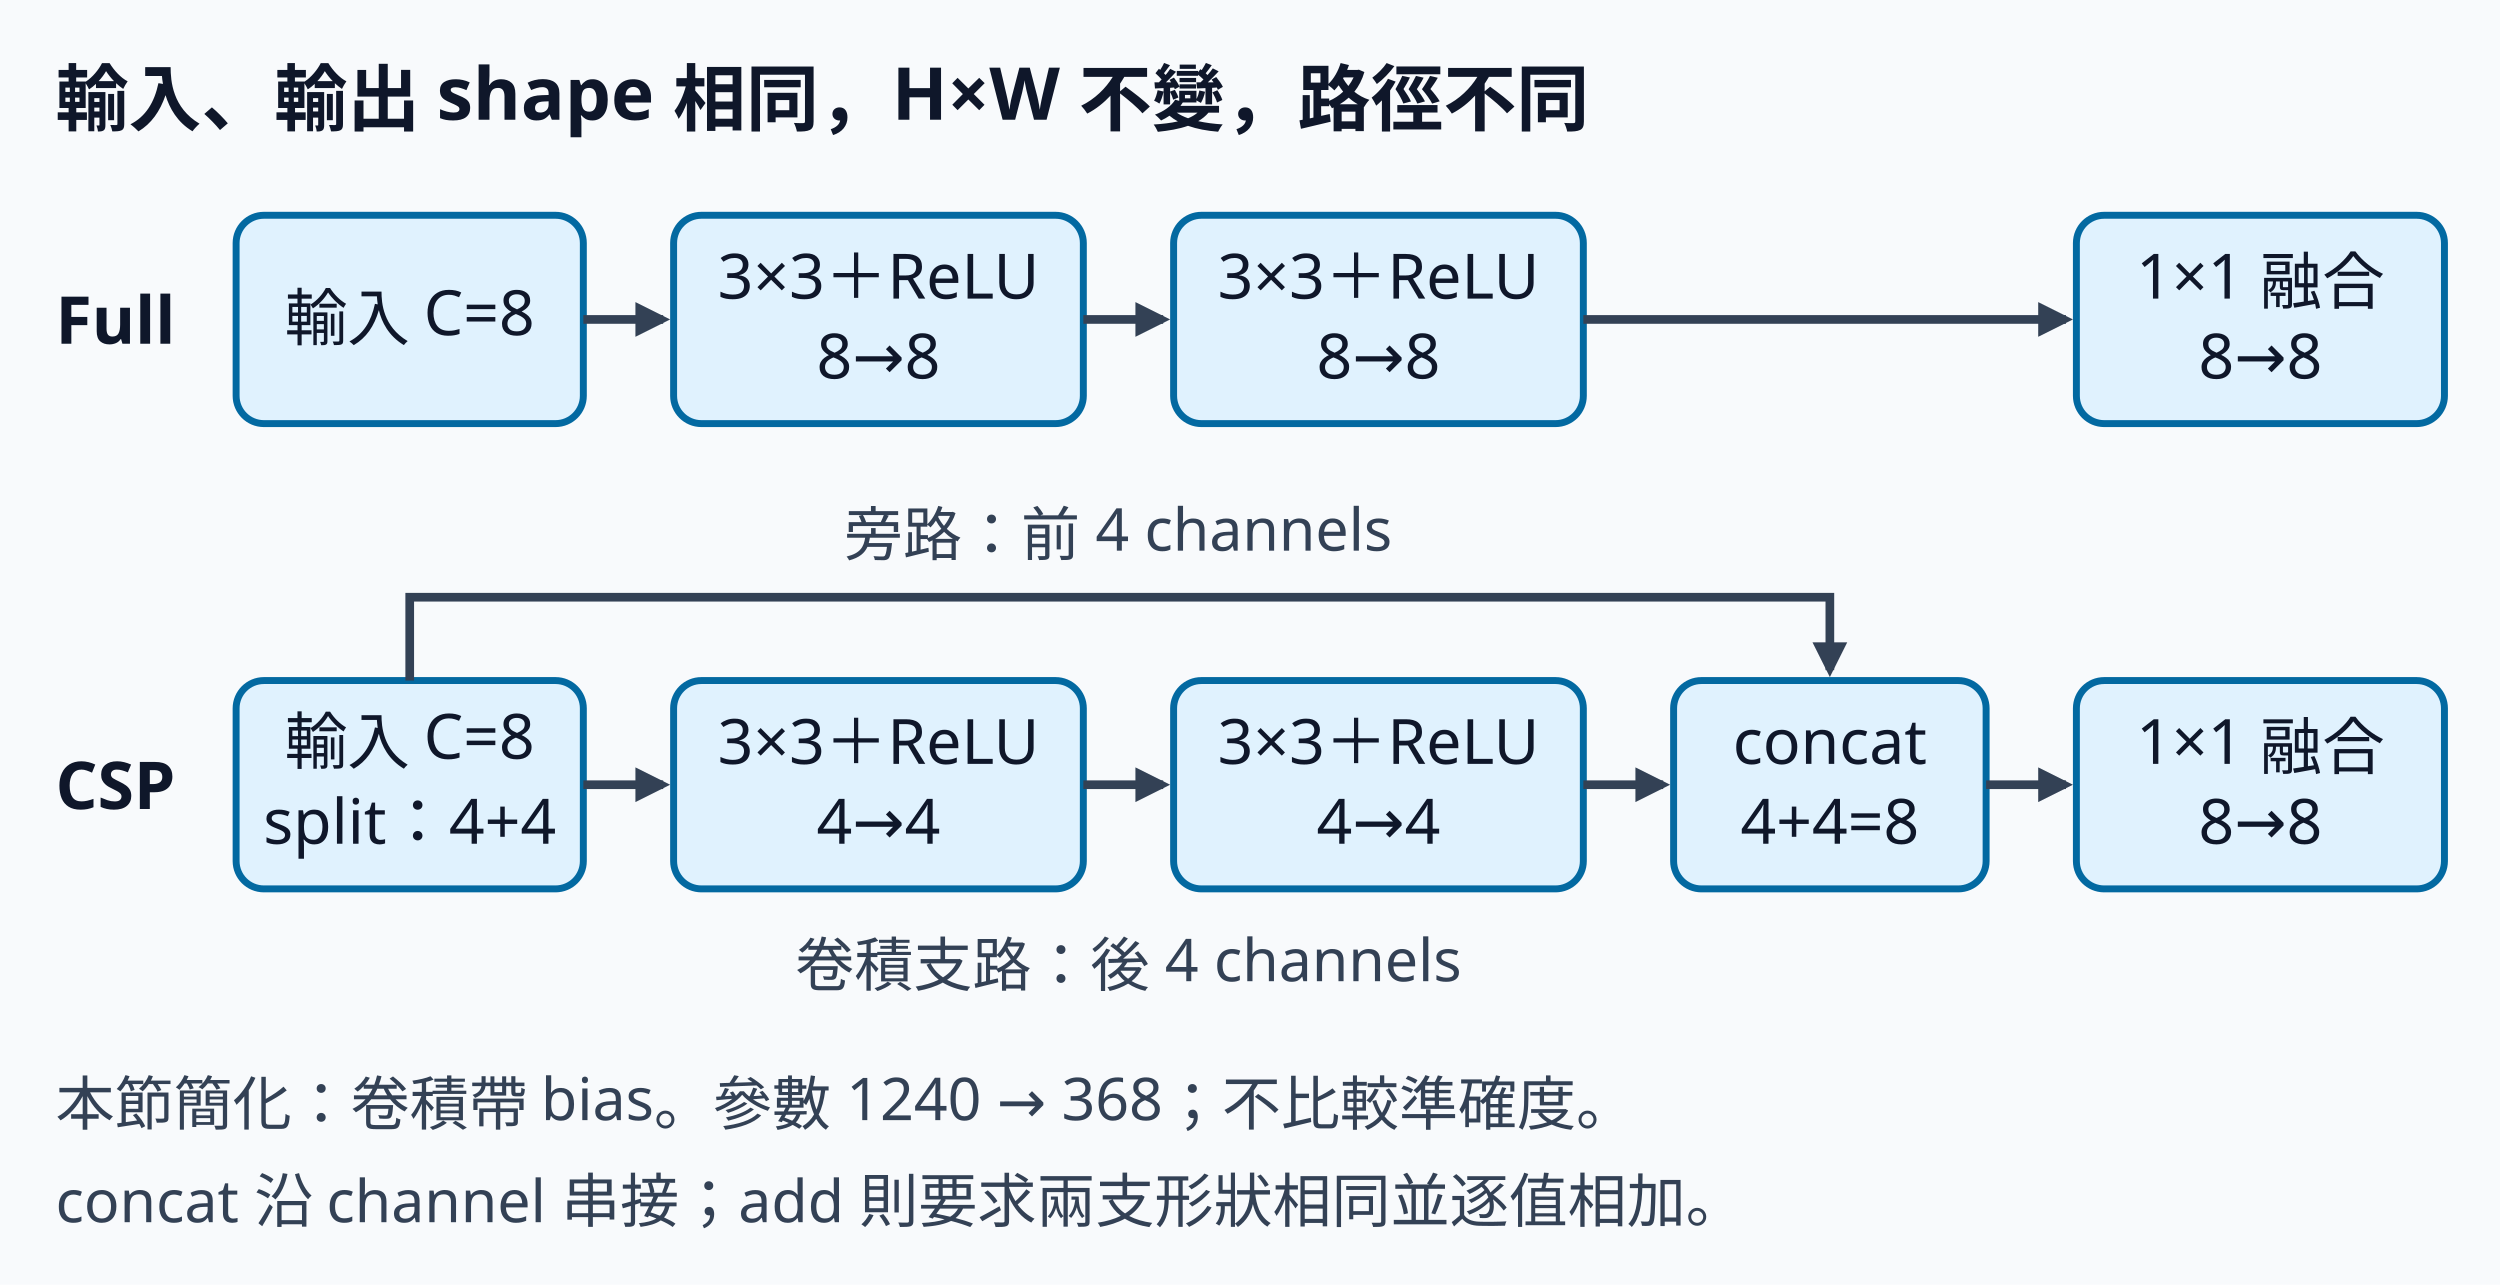
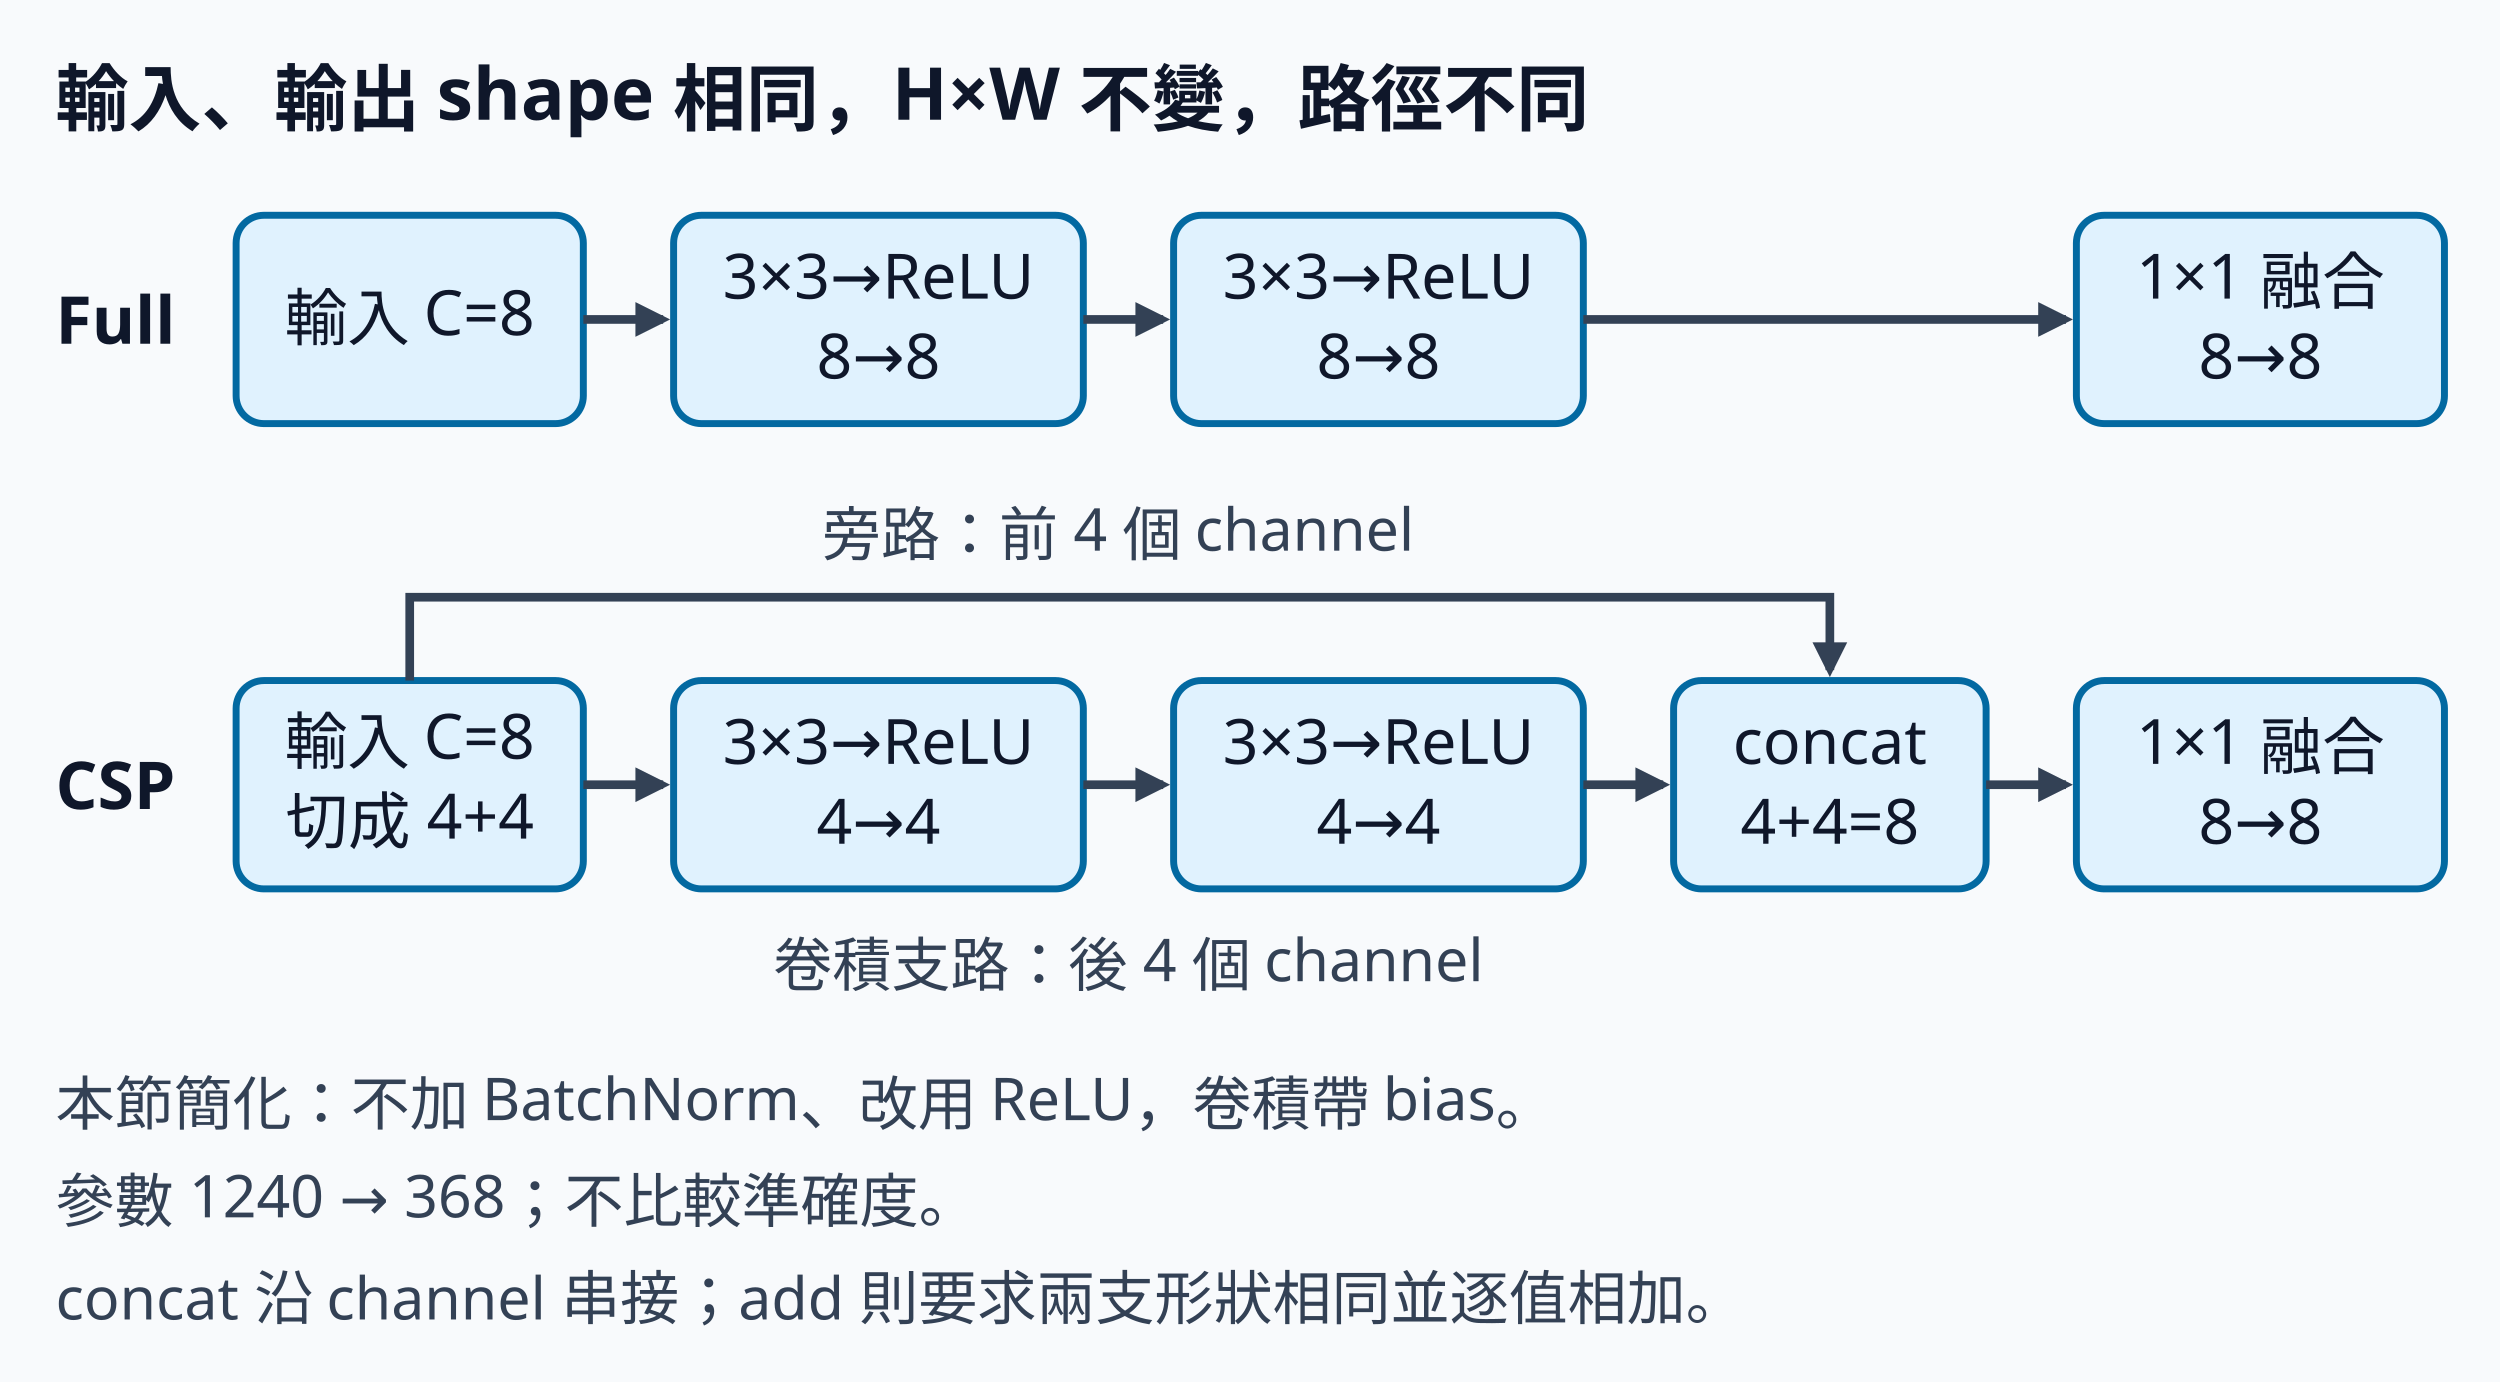
- <svg xmlns="http://www.w3.org/2000/svg" viewBox="0 0 720 370" role="img" aria-labelledby="title desc">
+ <svg xmlns="http://www.w3.org/2000/svg" viewBox="0 0 720 398" role="img" aria-labelledby="title desc">
  <style>
    text{font-family:sans-serif;font-size:18px;fill:#0f172a}
    .head{font-size:21px;font-weight:700}
    .row{font-size:19px;font-weight:700}
    .mid{text-anchor:middle}
    .route{font-size:17px;fill:#334155}
    .note{font-size:17px;fill:#334155}
    .box{fill:#e0f2fe;stroke:#0369a1;stroke-width:2}
    .line{fill:none;stroke:#334155;stroke-width:2.5;marker-end:url(#arrow)}
  </style>
  <defs>
    <marker id="arrow" viewBox="0 0 10 10" refX="8" refY="5" markerUnits="userSpaceOnUse" markerWidth="10" markerHeight="10" orient="auto">
      <path d="M0 0L10 5L0 10z" fill="#334155" />
    </marker>
  </defs>
-   <rect width="720" height="370" fill="#f8fafc" />
+   <rect width="720" height="398" fill="#f8fafc" />
  <text x="16" y="36" class="head">輸入、輸出 shape 相同，H×W 不變，路徑不同</text>
  <text x="16" y="99" class="row">Full</text>
  <g class="box">
    <rect x="68" y="62" width="100" height="60" rx="8" />
    <rect x="194" y="62" width="118" height="60" rx="8" />
    <rect x="338" y="62" width="118" height="60" rx="8" />
    <rect x="598" y="62" width="106" height="60" rx="8" />
  </g>
  <path class="line" d="M168 92H191" />
  <path class="line" d="M312 92H335" />
  <path class="line" d="M456 92H595" />
  <g class="mid">
    <text x="118" y="98">輸入 C=8</text>
-     <text x="253" y="86">3×3＋ReLU</text>
+     <text x="253" y="86">3×3→ReLU</text>
    <text x="253" y="109">8→8</text>
-     <text x="397" y="86">3×3＋ReLU</text>
+     <text x="397" y="86">3×3→ReLU</text>
    <text x="397" y="109">8→8</text>
    <text x="651" y="86">1×1 融合</text>
    <text x="651" y="109">8→8</text>
  </g>
  <text x="16" y="233" class="row">CSP</text>
  <g class="box">
    <rect x="68" y="196" width="100" height="60" rx="8" />
    <rect x="194" y="196" width="118" height="60" rx="8" />
    <rect x="338" y="196" width="118" height="60" rx="8" />
    <rect x="482" y="196" width="90" height="60" rx="8" />
    <rect x="598" y="196" width="106" height="60" rx="8" />
  </g>
  <path class="line" d="M118 196V172H527V193" />
  <path class="line" d="M168 226H191" />
  <path class="line" d="M312 226H335" />
  <path class="line" d="M456 226H479" />
  <path class="line" d="M572 226H595" />
-   <text x="322" y="160" class="route mid">旁路：前 4 channels</text>
-   <text x="325" y="284" class="route mid">卷積支路：後 4 channels</text>
+   <text x="322" y="160" class="route mid">旁路：前 4 個 channel</text>
+   <text x="325" y="284" class="route mid">卷積支路：後 4 個 channel</text>
  <g class="mid">
    <text x="118" y="220">輸入 C=8</text>
-     <text x="118" y="243">split：4+4</text>
-     <text x="253" y="220">3×3＋ReLU</text>
+     <text x="118" y="243">切成 4+4</text>
+     <text x="253" y="220">3×3→ReLU</text>
    <text x="253" y="243">4→4</text>
-     <text x="397" y="220">3×3＋ReLU</text>
+     <text x="397" y="220">3×3→ReLU</text>
    <text x="397" y="243">4→4</text>
    <text x="527" y="220">concat</text>
    <text x="527" y="243">4+4=8</text>
    <text x="651" y="220">1×1 融合</text>
    <text x="651" y="243">8→8</text>
  </g>
-   <text x="16" y="324" class="note">本節簡化：卷積帶 bias。參數 1240 → 368；不比較準確度。</text>
-   <text x="16" y="352" class="note">concat 沿 channel 串接；add 則要求兩支形狀相同並逐值相加。</text>
+   <text x="16" y="324" class="note">本節簡化：不加 BatchNorm、改用 ReLU，卷積帶 bias。</text>
+   <text x="16" y="352" class="note">參數 1240 → 368；不比較準確度。</text>
+   <text x="16" y="380" class="note">concat 沿 channel 串接；add 則要求兩支形狀相同並逐值相加。</text>
</svg>
